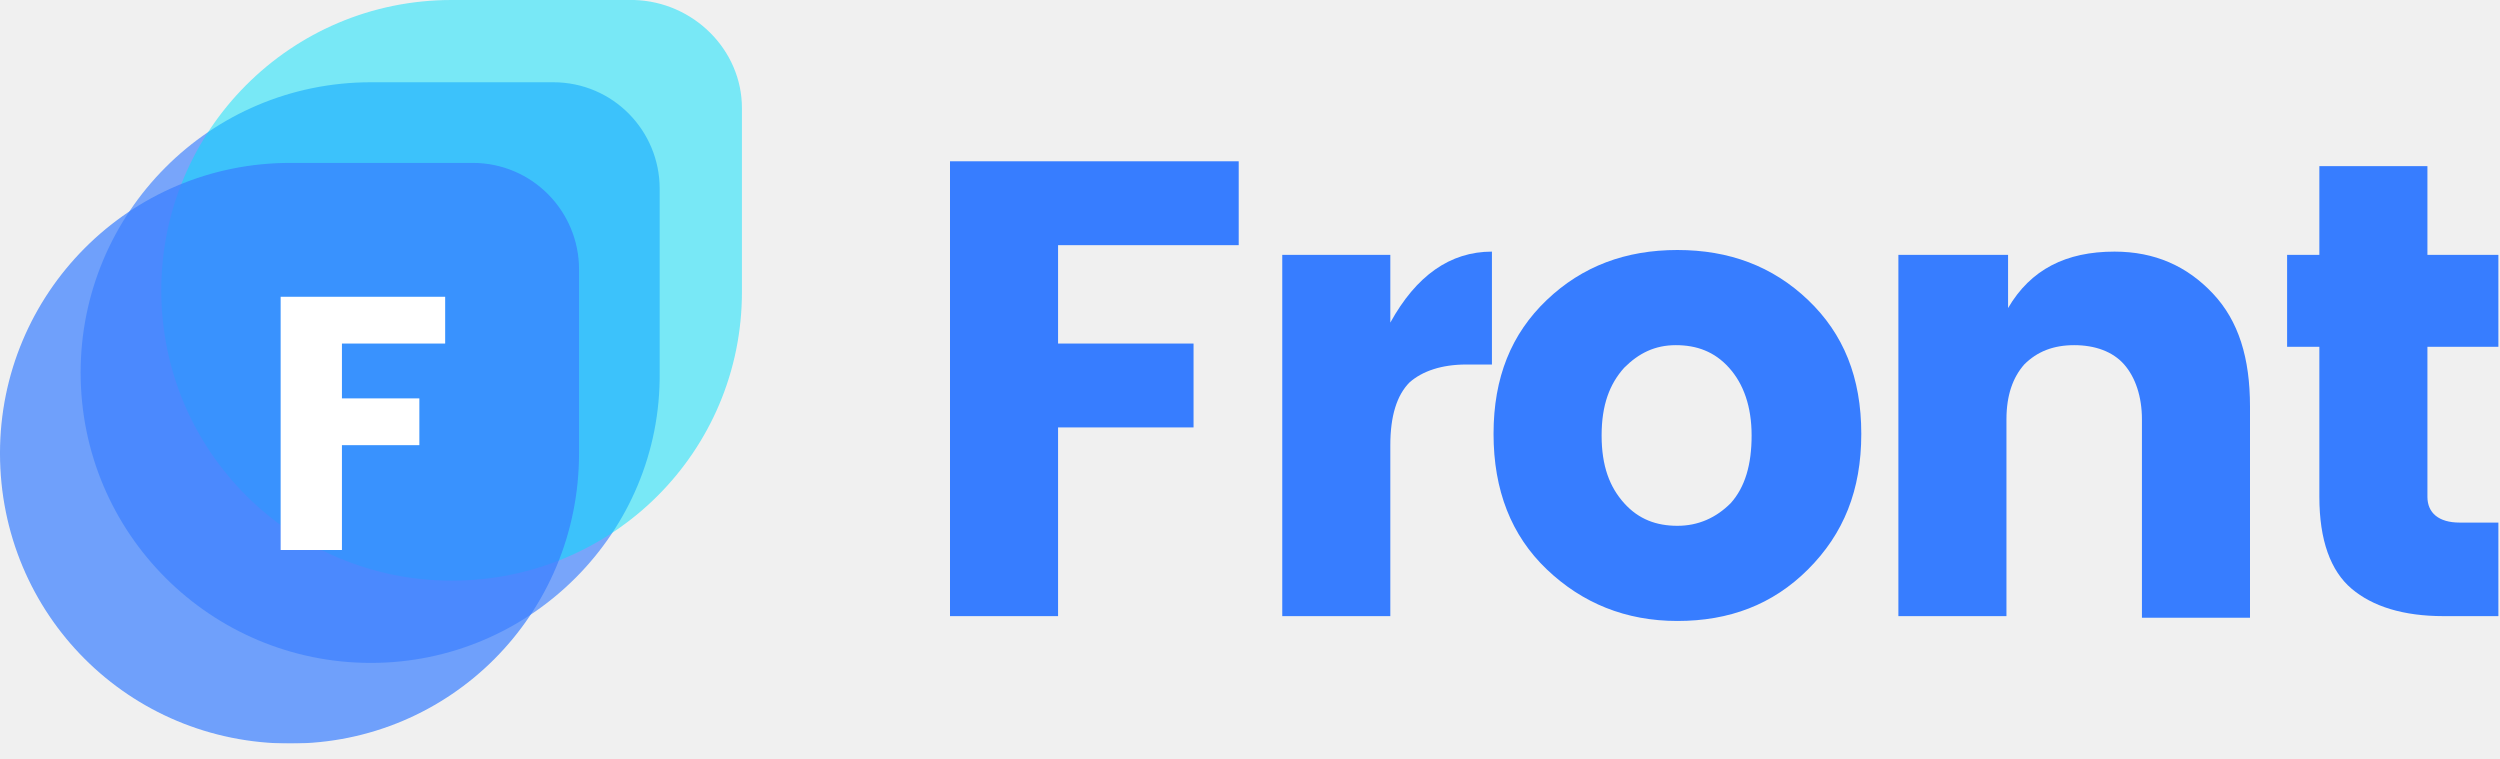
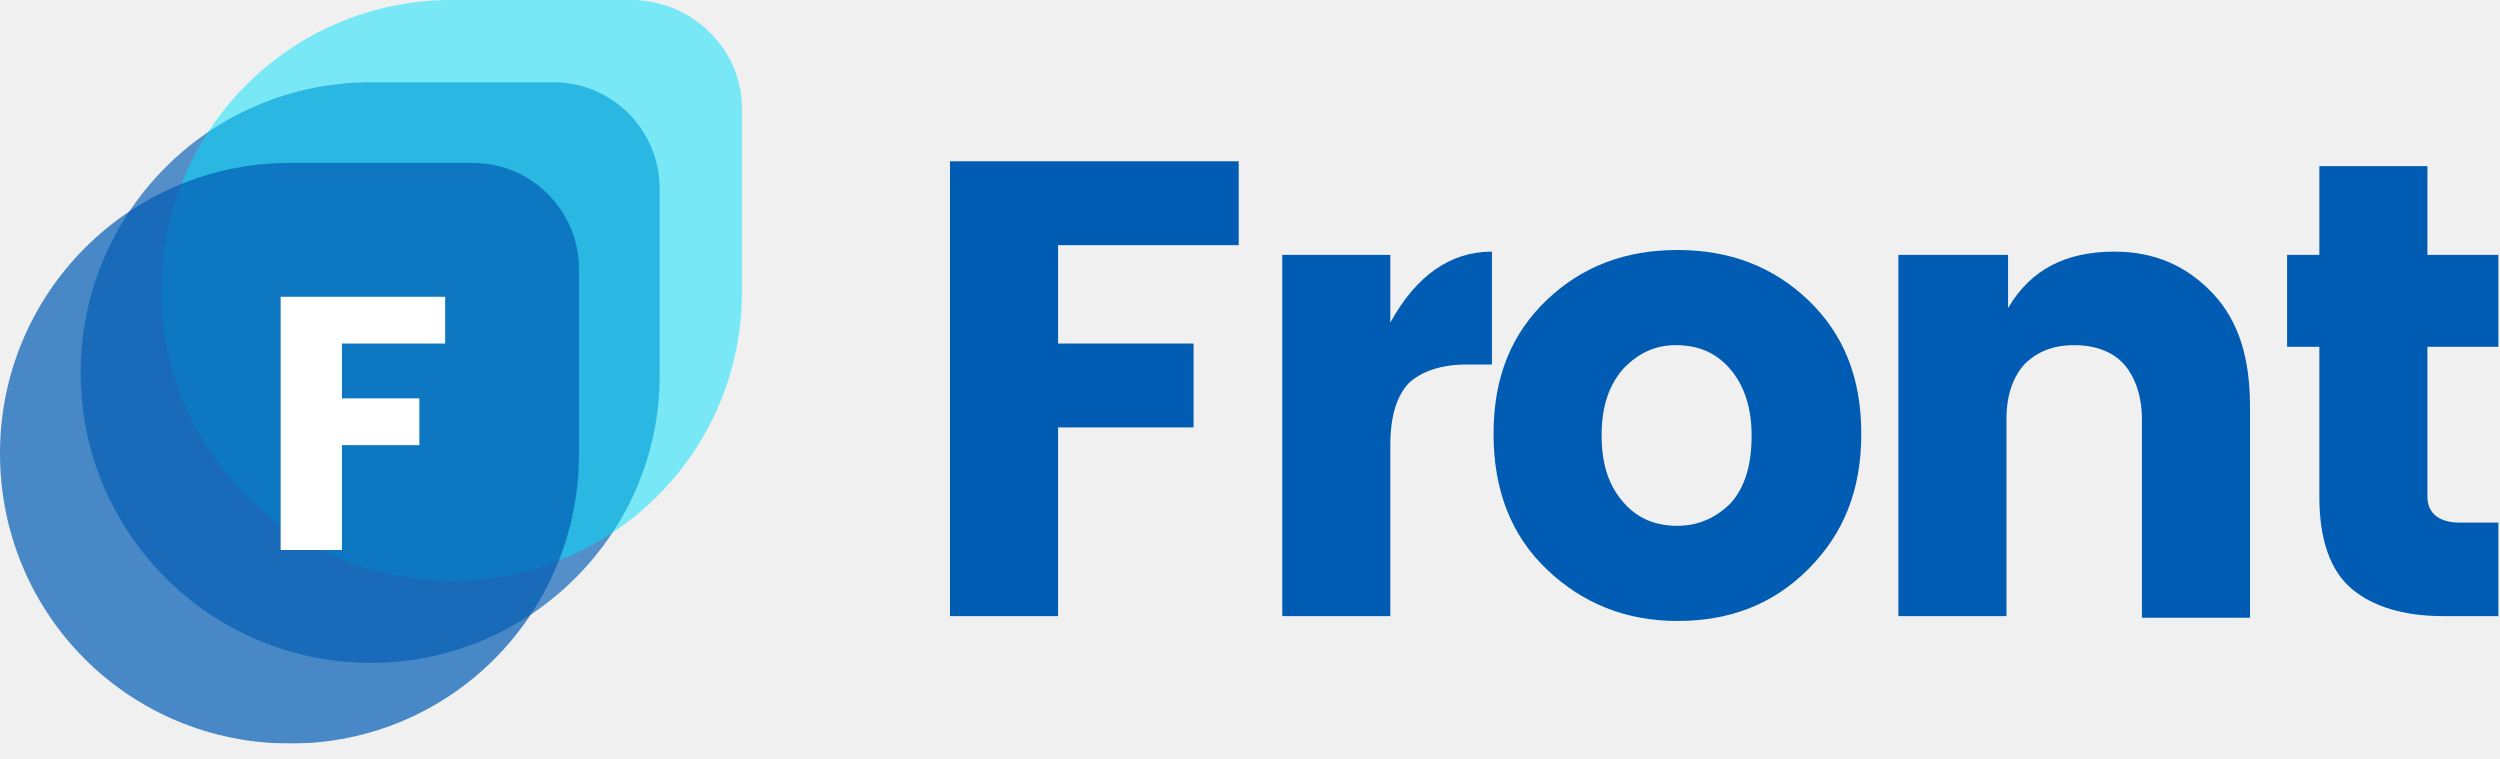
<svg xmlns="http://www.w3.org/2000/svg" width="155" height="47" viewBox="0 0 155 47" fill="none">
  <g clip-path="url(#clip0)">
-     <path d="M58.9 38.2V10H76.8V15.2H65.6V21.3H74V26.5H65.6V38.2H58.9V38.2Z" fill="#377dff" />
-     <path d="M86.2 15.8V20C87.8 17.1 89.9 15.6 92.5 15.6V22.6H90.9C89.4 22.6 88.2 23 87.4 23.7C86.6 24.5 86.2 25.8 86.2 27.6V38.2H79.5V15.8H86.2Z" fill="#377dff" />
-     <path d="M95.9 35.3C93.7 33.2 92.6 30.4 92.6 26.9C92.6 23.4 93.7 20.7 95.9 18.6C98.1 16.5 100.8 15.5 104 15.5C107.2 15.5 109.9 16.5 112.1 18.6C114.3 20.7 115.4 23.4 115.4 26.9C115.4 30.4 114.3 33.1 112.1 35.3C109.9 37.5 107.2 38.5 104 38.5C100.8 38.5 98.1 37.4 95.9 35.3ZM107.3 31.2C108.2 30.2 108.6 28.8 108.6 27C108.6 25.2 108.1 23.8 107.2 22.8C106.3 21.8 105.2 21.4 103.9 21.4C102.6 21.4 101.6 21.9 100.7 22.8C99.8 23.8 99.3 25.1 99.3 27C99.3 28.9 99.8 30.2 100.7 31.2C101.6 32.2 102.7 32.6 104 32.6C105.3 32.6 106.4 32.1 107.3 31.2Z" fill="#377dff" />
-     <path d="M124.5 15.8V19.1C125.9 16.7 128.1 15.6 131.1 15.6C133.6 15.6 135.6 16.5 137.2 18.2C138.8 19.9 139.5 22.2 139.5 25.2V38.3H132.8V26C132.8 24.6 132.4 23.4 131.7 22.6C131 21.8 129.9 21.4 128.6 21.4C127.3 21.4 126.3 21.8 125.5 22.6C124.8 23.4 124.4 24.5 124.4 26V38.2H117.7V15.8H124.5Z" fill="#377dff" />
-     <path d="M152.5 32.4H154.9V38.2H151.5C149 38.2 147.1 37.6 145.8 36.5C144.5 35.4 143.8 33.5 143.8 30.8V21.5H141.8V15.8H143.8V10.3H150.5V15.8H154.9V21.5H150.5V30.8C150.5 31.8 151.2 32.4 152.5 32.4Z" fill="#377dff" />
-     <path opacity="0.65" d="M23 41.1C13.1 41.1 5 33.1 5 23.1C5 13.2 13 5.1 23 5.1H34.3C38 5.1 40.9 8.1 40.9 11.7V23.1C41 33 32.9 41.1 23 41.1Z" fill="#377dff" />
+     <path d="M58.9 38.2V10H76.8V15.2H65.6V21.3H74V26.5H65.6V38.2H58.9V38.2Z" fill="#005BB3" />
+     <path d="M86.2 15.8V20C87.8 17.1 89.9 15.6 92.5 15.6V22.6H90.9C89.4 22.6 88.2 23 87.4 23.7C86.6 24.5 86.2 25.8 86.2 27.6V38.2H79.5V15.8H86.2Z" fill="#005BB3" />
+     <path d="M95.9 35.3C93.7 33.2 92.6 30.4 92.6 26.9C92.6 23.4 93.7 20.7 95.9 18.6C98.1 16.5 100.8 15.5 104 15.5C107.2 15.5 109.9 16.5 112.1 18.6C114.3 20.7 115.4 23.4 115.4 26.9C115.4 30.4 114.3 33.1 112.1 35.3C109.9 37.5 107.2 38.5 104 38.5C100.8 38.5 98.1 37.4 95.9 35.3ZM107.3 31.2C108.2 30.2 108.6 28.8 108.6 27C108.6 25.2 108.1 23.8 107.2 22.8C106.3 21.8 105.2 21.4 103.9 21.4C102.6 21.4 101.6 21.9 100.7 22.8C99.8 23.8 99.3 25.1 99.3 27C99.3 28.9 99.8 30.2 100.7 31.2C101.6 32.2 102.7 32.6 104 32.6C105.3 32.6 106.4 32.1 107.3 31.2Z" fill="#005BB3" />
+     <path d="M124.5 15.8V19.1C125.9 16.7 128.1 15.6 131.1 15.6C133.6 15.6 135.6 16.5 137.2 18.2C138.8 19.9 139.5 22.2 139.5 25.2V38.3H132.8V26C132.8 24.6 132.4 23.4 131.7 22.6C131 21.8 129.9 21.4 128.6 21.4C127.3 21.4 126.3 21.8 125.5 22.6C124.8 23.4 124.4 24.5 124.4 26V38.2H117.7V15.8H124.5Z" fill="#005BB3" />
+     <path d="M152.5 32.4H154.9V38.2H151.5C149 38.2 147.1 37.6 145.8 36.5C144.5 35.4 143.8 33.5 143.8 30.8V21.5H141.8V15.8H143.8V10.3H150.5V15.8H154.9V21.5H150.5V30.8C150.5 31.8 151.2 32.4 152.5 32.4Z" fill="#005BB3" />
+     <path opacity="0.65" d="M23 41.1C13.1 41.1 5 33.1 5 23.1C5 13.2 13 5.1 23 5.1H34.3C38 5.1 40.9 8.1 40.9 11.7V23.1C41 33 32.9 41.1 23 41.1Z" fill="#005BB3" />
    <path opacity="0.5" d="M28 36C18.1 36 10 28 10 18C10 8.1 18 0 28 0H39.3C43 0.1 46 3.1 46 6.7V18.1C46 28 38 36 28 36Z" fill="#00DFFC" />
-     <path opacity="0.7" d="M18 46.1C8 46.1 0 38.1 0 28.1C0 18.2 8 10.1 18 10.1H29.3C33 10.1 35.9 13.1 35.9 16.7V28.1C35.9 38.1 27.9 46.1 18 46.1Z" fill="#377dff" />
+     <path opacity="0.7" d="M18 46.1C8 46.1 0 38.1 0 28.1C0 18.2 8 10.1 18 10.1H29.3C33 10.1 35.9 13.1 35.9 16.7V28.1C35.9 38.1 27.9 46.1 18 46.1Z" fill="#005BB3" />
    <path d="M17.4 34.1V18.4H27.6V21.3H21.2V24.7H26V27.6H21.2V34.1H17.4V34.1Z" fill="white" />
  </g>
  <defs>
    <clipPath id="clip0">
      <rect width="154.9" height="46.1" fill="white" />
    </clipPath>
  </defs>
</svg>
